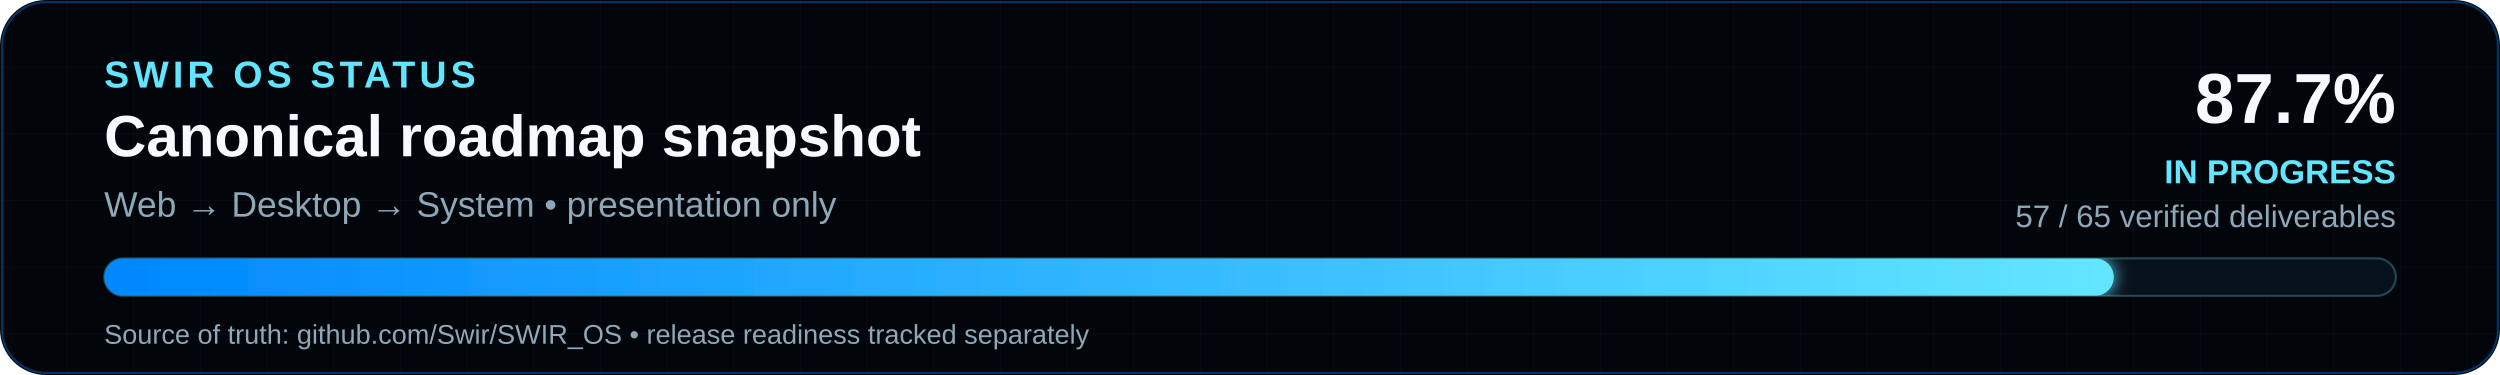
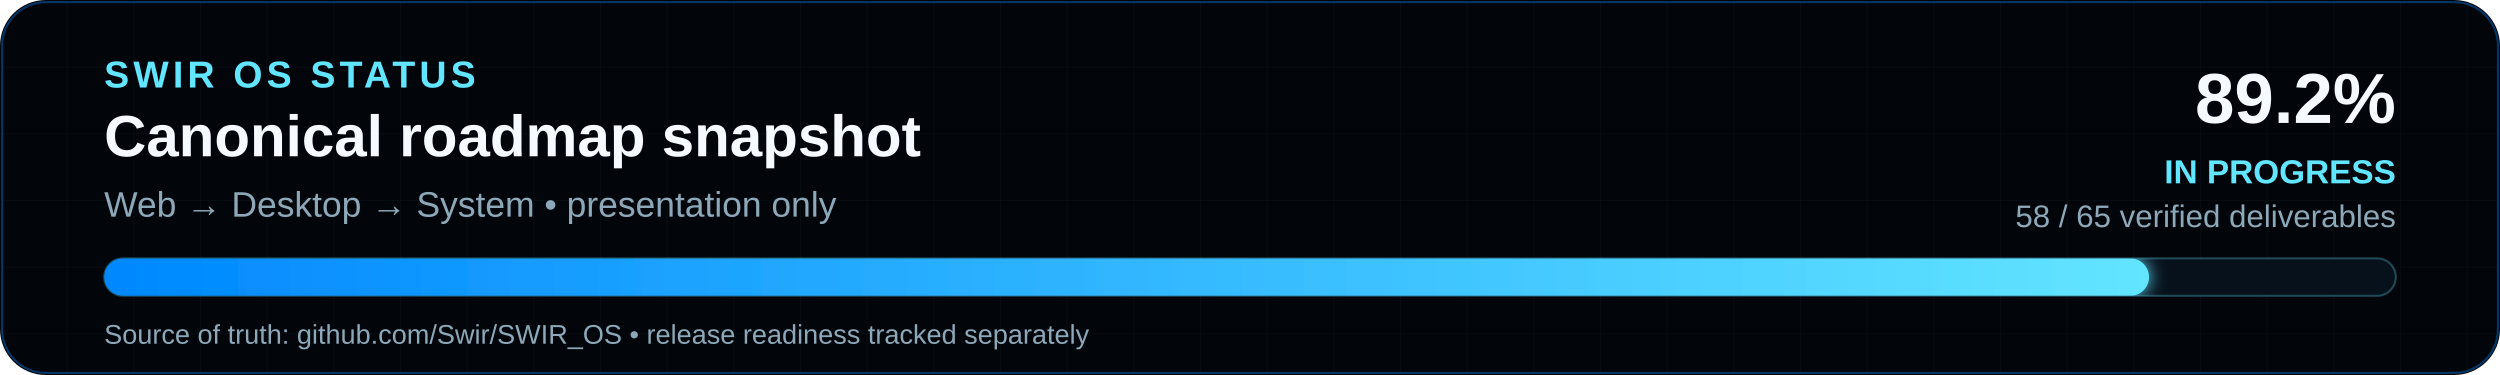
<svg xmlns="http://www.w3.org/2000/svg" viewBox="0 0 1200 180" role="img" aria-labelledby="progressCardTitle progressCardDesc">
  <defs>
    <linearGradient id="progressGradient" x1="0" y1="0" x2="1" y2="0">
      <stop offset="0" stop-color="#0088FF" />
      <stop offset="1" stop-color="#62E5FF" />
    </linearGradient>
    <filter id="softGlow" x="-10%" y="-150%" width="120%" height="400%">
      <feGaussianBlur stdDeviation="4" result="blur" />
      <feMerge>
        <feMergeNode in="blur" />
        <feMergeNode in="SourceGraphic" />
      </feMerge>
    </filter>
    <clipPath id="cardTrackClip">
      <rect x="50" y="124" width="1100" height="18" rx="9" />
    </clipPath>
    <pattern id="grid" width="32" height="32" patternUnits="userSpaceOnUse">
      <path d="M 32 0 L 0 0 0 32" fill="none" stroke="#62E5FF" stroke-opacity="0.035" stroke-width="1" />
    </pattern>
  </defs>
  <rect width="1200" height="180" rx="22" fill="#02050A" />
  <rect x="1" y="1" width="1198" height="178" rx="21" fill="none" stroke="#0088FF" stroke-opacity="0.38" />
  <rect x="1" y="1" width="1198" height="178" rx="21" fill="url(#grid)" />
  <text x="50" y="42" fill="#62E5FF" font-family="system-ui,Segoe UI,Arial,sans-serif" font-size="18" font-weight="700" letter-spacing="2">SWIR OS STATUS</text>
  <text x="50" y="75" fill="#F4FAFF" font-family="system-ui,Segoe UI,Arial,sans-serif" font-size="28" font-weight="700">Canonical roadmap snapshot</text>
  <text x="50" y="104" fill="#8DA8B8" font-family="system-ui,Segoe UI,Arial,sans-serif" font-size="17">Web → Desktop → System • presentation only</text>
-   <text x="1150" y="59" text-anchor="end" fill="#F4FAFF" font-family="system-ui,Segoe UI,Arial,sans-serif" font-size="34" font-weight="800">87.7%</text>
+   <text x="1150" y="59" text-anchor="end" fill="#F4FAFF" font-family="system-ui,Segoe UI,Arial,sans-serif" font-size="34" font-weight="800">89.2%</text>
  <text x="1150" y="88" text-anchor="end" fill="#62E5FF" font-family="system-ui,Segoe UI,Arial,sans-serif" font-size="16" font-weight="700">IN PROGRESS</text>
-   <text x="1150" y="109" text-anchor="end" fill="#8DA8B8" font-family="system-ui,Segoe UI,Arial,sans-serif" font-size="15">57 / 65 verified deliverables</text>
+   <text x="1150" y="109" text-anchor="end" fill="#8DA8B8" font-family="system-ui,Segoe UI,Arial,sans-serif" font-size="15">58 / 65 verified deliverables</text>
  <rect x="50" y="124" width="1100" height="18" rx="9" fill="#07111C" stroke="#62E5FF" stroke-opacity="0.28" />
-   <rect x="50" y="124" width="964.615" height="18" rx="9" fill="url(#progressGradient)" clip-path="url(#cardTrackClip)" filter="url(#softGlow)" />
+   <rect x="50" y="124" width="981.538" height="18" rx="9" fill="url(#progressGradient)" clip-path="url(#cardTrackClip)" filter="url(#softGlow)" />
  <text x="50" y="165" fill="#8DA8B8" font-family="system-ui,Segoe UI,Arial,sans-serif" font-size="13">Source of truth: github.com/Swir/SWIR_OS • release readiness tracked separately</text>
</svg>
